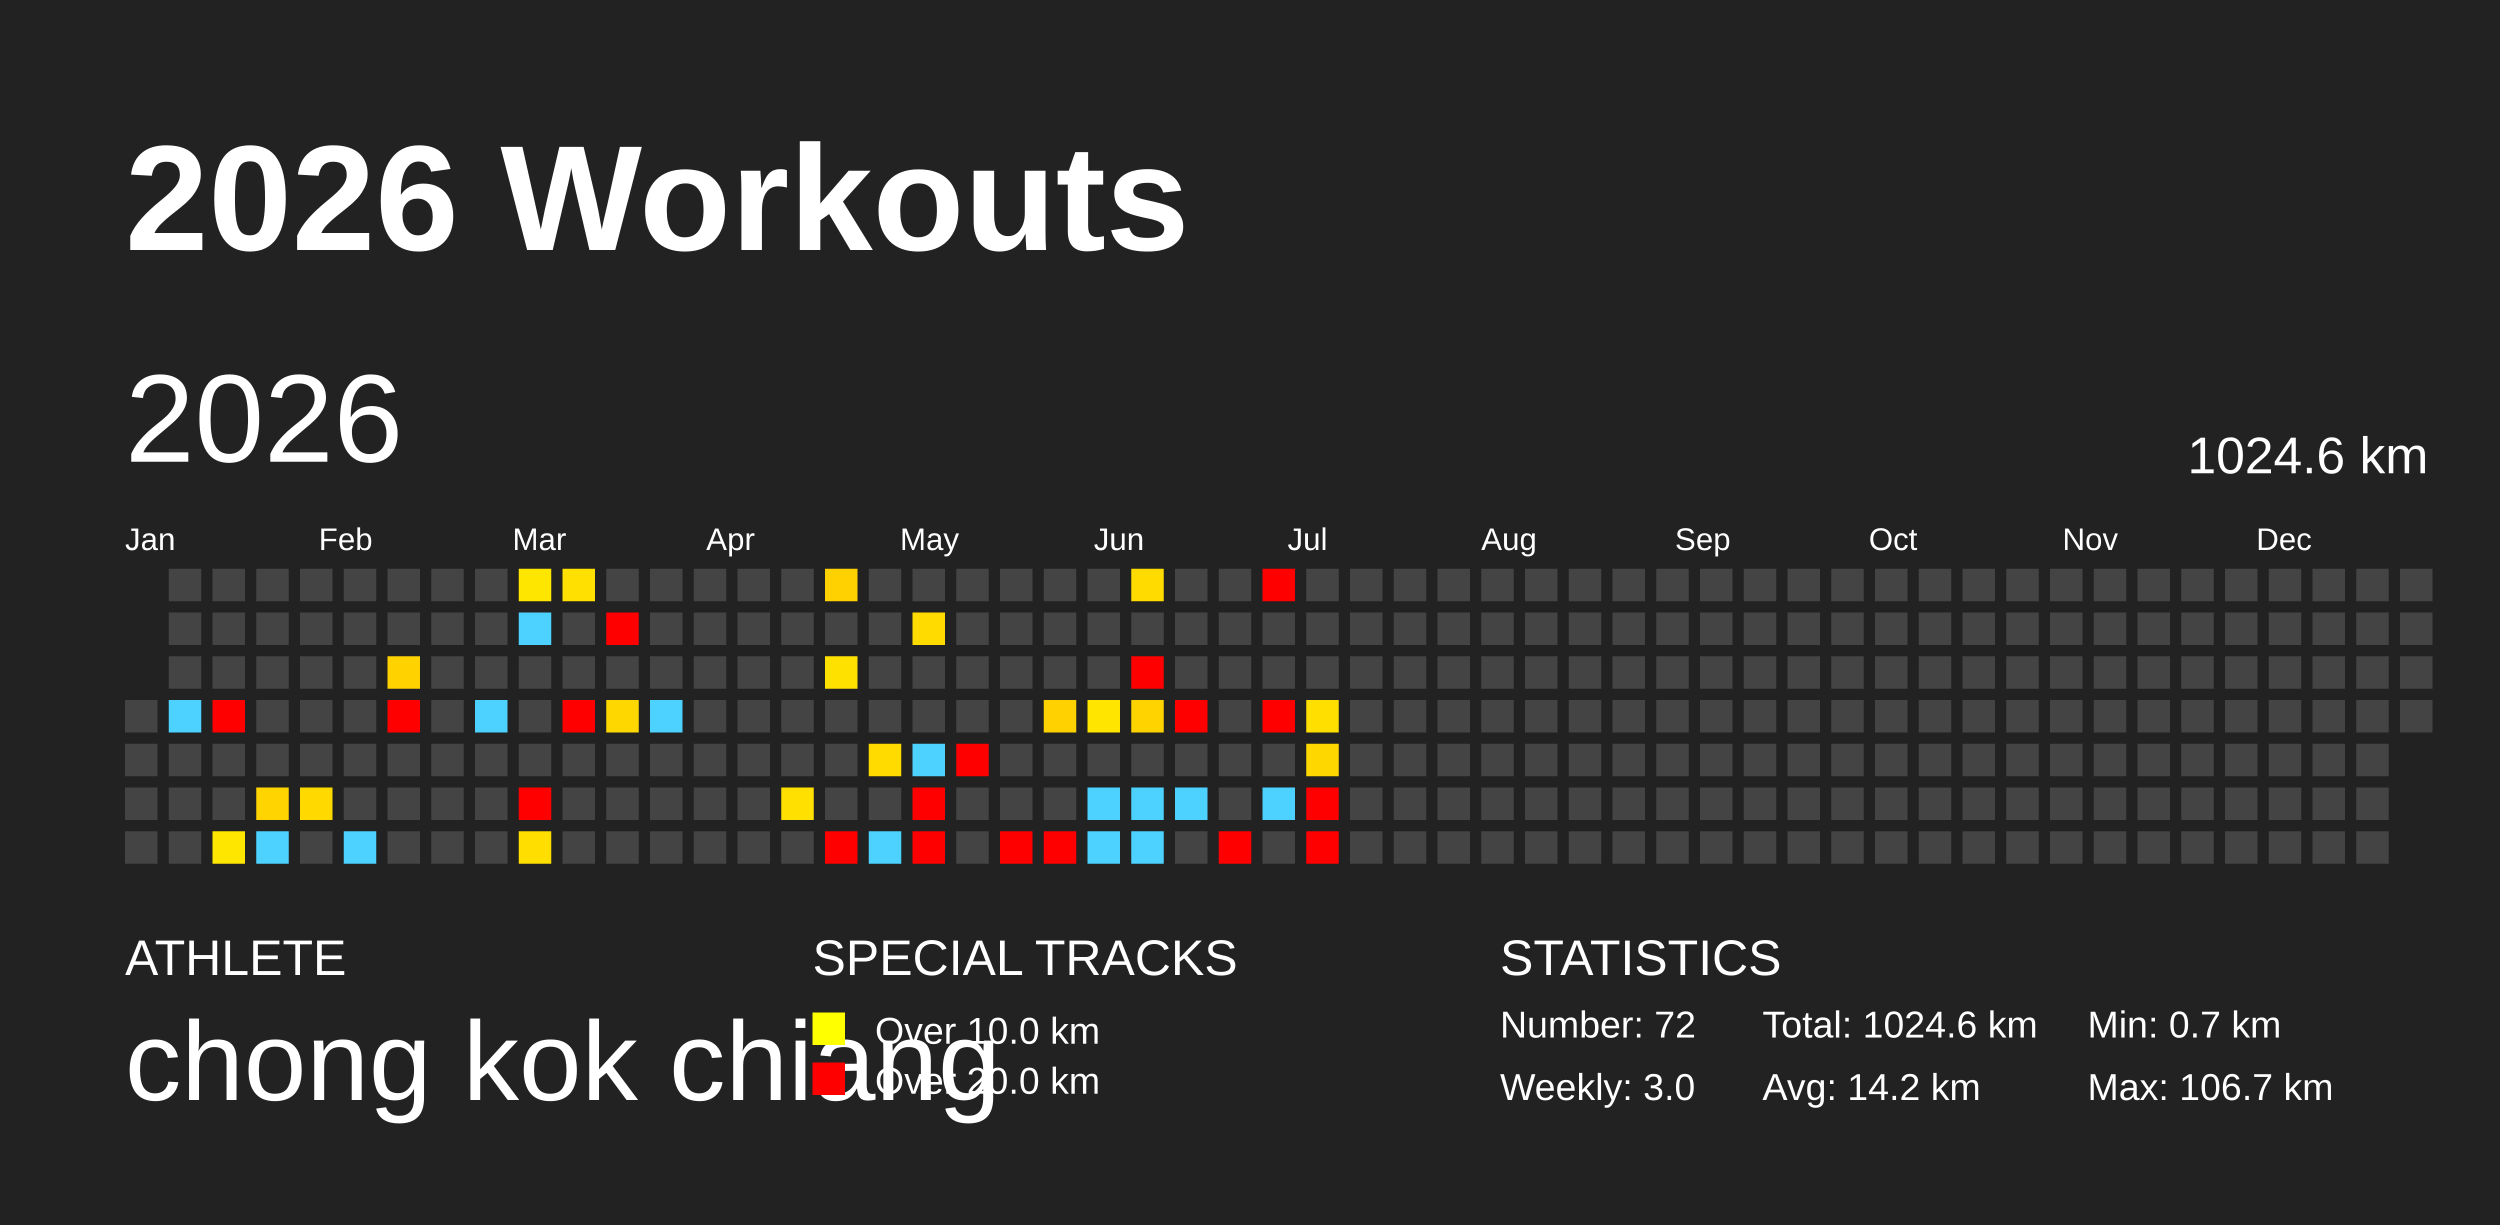
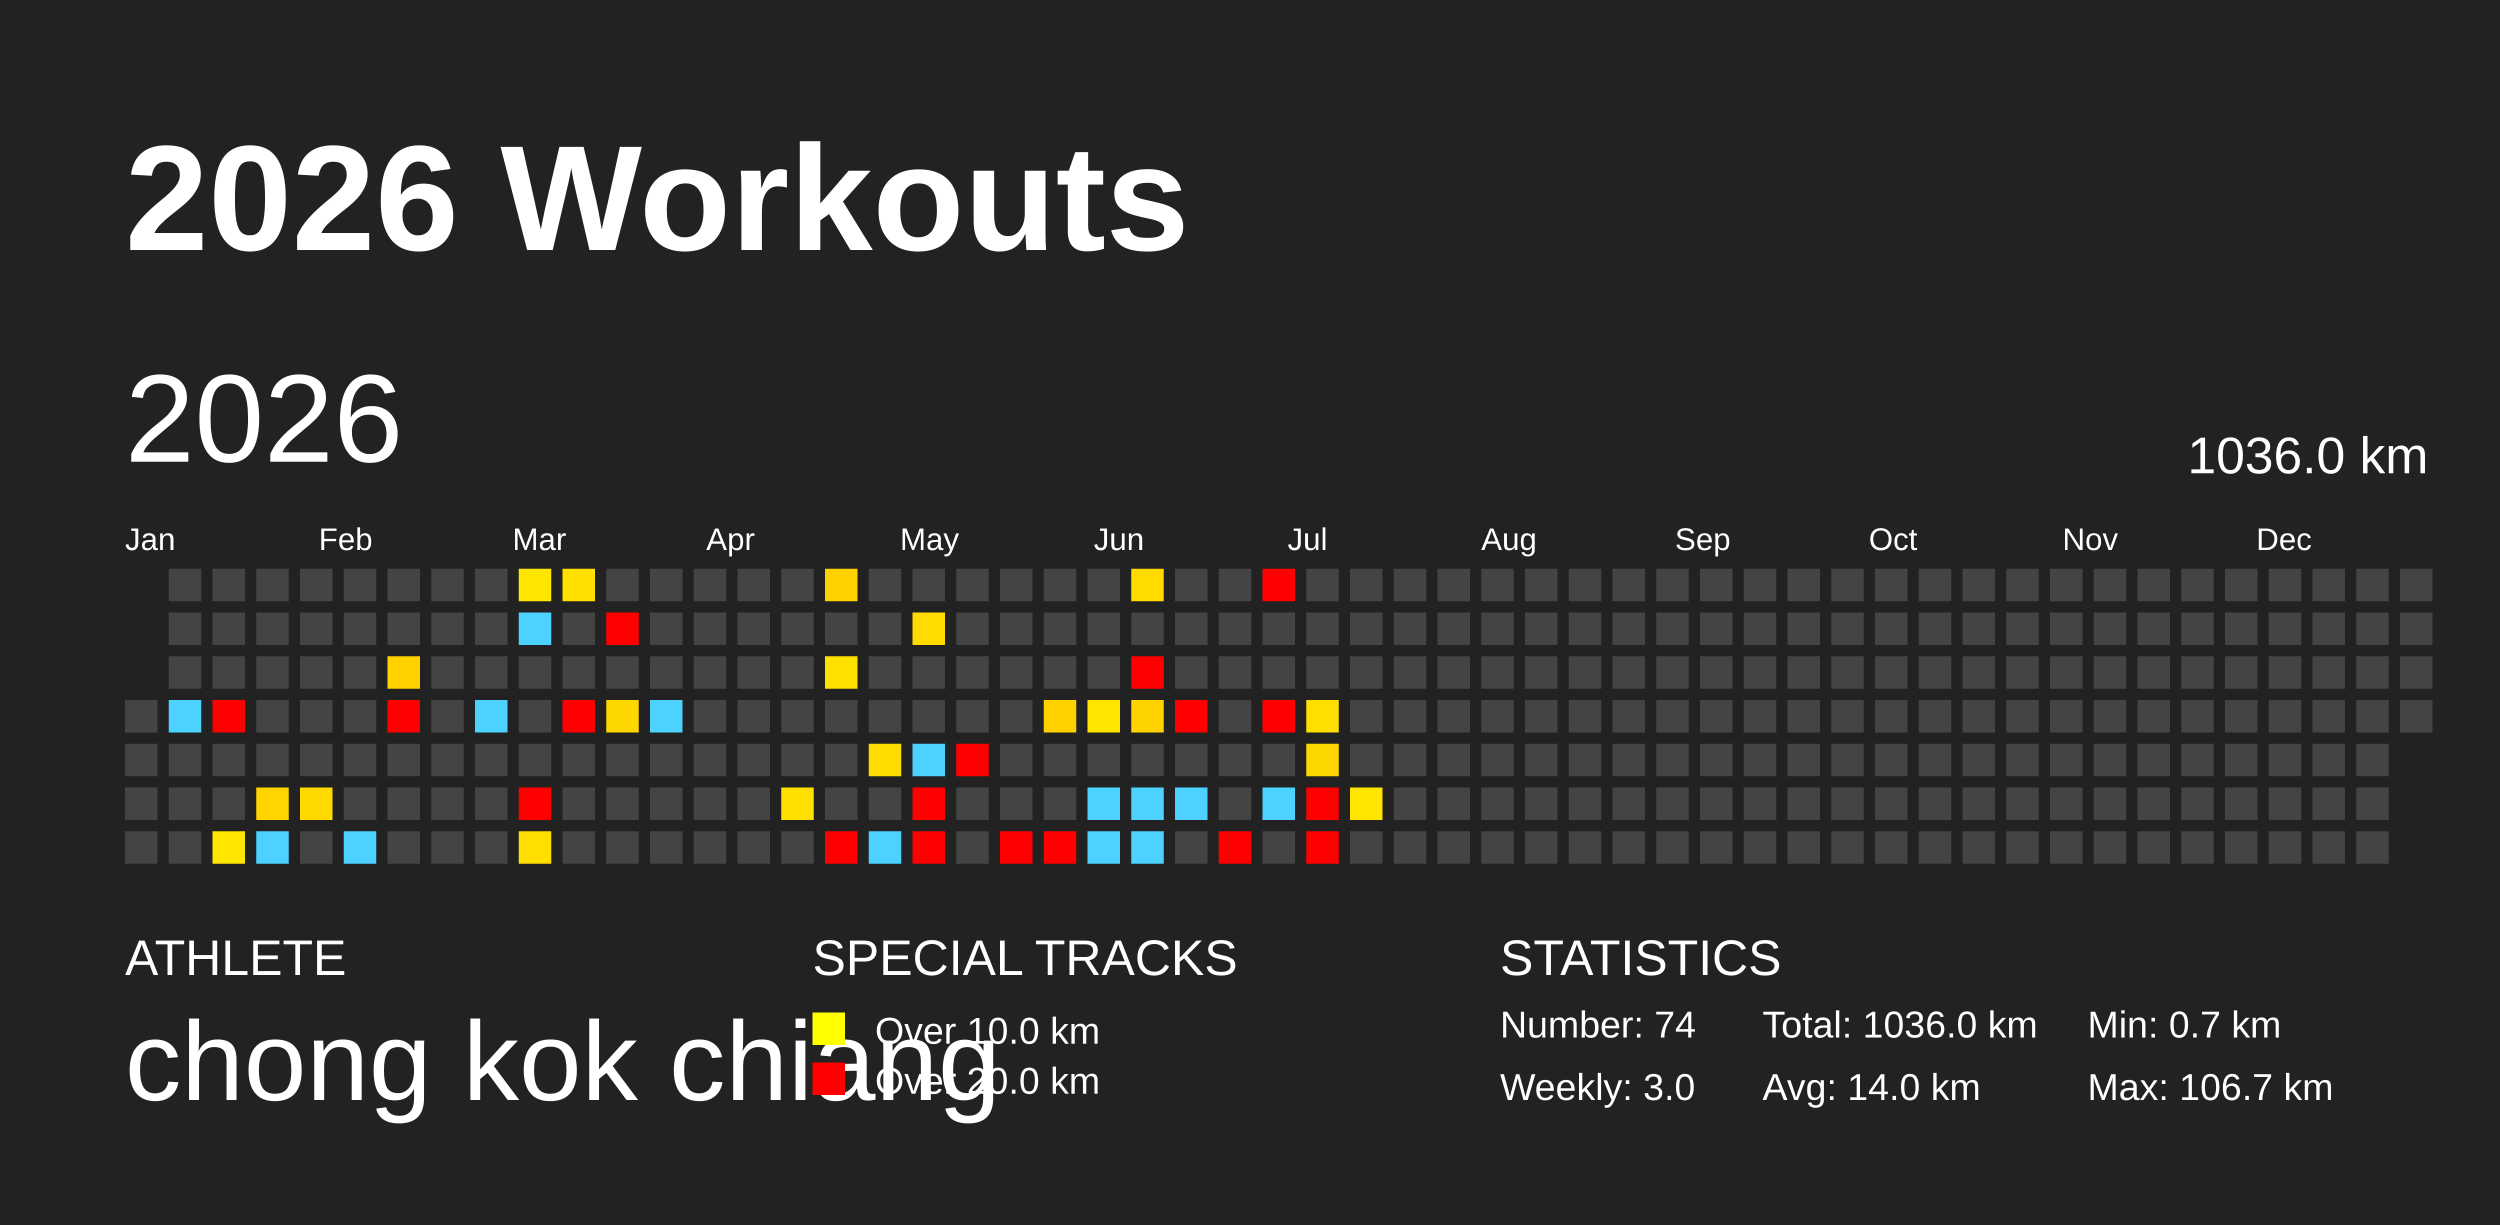
<svg xmlns="http://www.w3.org/2000/svg" baseProfile="full" height="98mm" version="1.1" viewBox="0,0,200,98" width="200mm">
  <defs />
  <rect fill="#222222" height="98" width="200" x="0" y="0" />
  <text fill="#FFFFFF" style="font-size:12px; font-family:Arial; font-weight:bold;" x="10" y="20">2026 Workouts</text>
  <text fill="#FFFFFF" style="font-size:4px; font-family:Arial" x="10" y="78">ATHLETE</text>
  <text fill="#FFFFFF" style="font-size:9px; font-family:Arial" x="10" y="88">chong kok chiang</text>
  <text fill="#FFFFFF" style="font-size:4px; font-family:Arial" x="65" y="78">SPECIAL TRACKS</text>
  <rect fill="yellow" height="2.6" width="2.6" x="65" y="81" />
  <text fill="#FFFFFF" style="font-size:3px; font-family:Arial" x="70" y="83.5">Over 10.0 km</text>
  <rect fill="red" height="2.6" width="2.6" x="65" y="85" />
  <text fill="#FFFFFF" style="font-size:3px; font-family:Arial" x="70" y="87.5">Over 20.0 km</text>
  <text fill="#FFFFFF" style="font-size:4px; font-family:Arial" x="120" y="78">STATISTICS</text>
-   <text fill="#FFFFFF" style="font-size:3px; font-family:Arial" x="120" y="83">Number: 72</text>
+   <text fill="#FFFFFF" style="font-size:3px; font-family:Arial" x="120" y="83">Number: 74</text>
  <text fill="#FFFFFF" style="font-size:3px; font-family:Arial" x="120" y="88">Weekly: 3.0</text>
-   <text fill="#FFFFFF" style="font-size:3px; font-family:Arial" x="141" y="83">Total: 1024.6 km</text>
-   <text fill="#FFFFFF" style="font-size:3px; font-family:Arial" x="141" y="88">Avg: 14.2 km</text>
+   <text fill="#FFFFFF" style="font-size:3px; font-family:Arial" x="141" y="83">Total: 1036.0 km</text>
+   <text fill="#FFFFFF" style="font-size:3px; font-family:Arial" x="141" y="88">Avg: 14.0 km</text>
  <text fill="#FFFFFF" style="font-size:3px; font-family:Arial" x="167" y="83">Min: 0.7 km</text>
  <text fill="#FFFFFF" style="font-size:3px; font-family:Arial" x="167" y="88">Max: 106.7 km</text>
  <text dominant-baseline="hanging" fill="#FFFFFF" style="font-size:10.0px; font-family:Arial;" x="10" y="30">2026</text>
-   <text dominant-baseline="hanging" fill="#FFFFFF" style="font-size:4.125px; font-family:Arial;" x="175" y="35">1024.6 km</text>
+   <text dominant-baseline="hanging" fill="#FFFFFF" style="font-size:4.125px; font-family:Arial;" x="175" y="35">1036.0 km</text>
  <text fill="#FFFFFF" style="font-size:2.5px; font-family:Arial" x="10.0" y="44">Jan</text>
  <text fill="#FFFFFF" style="font-size:2.5px; font-family:Arial" x="25.5" y="44">Feb</text>
  <text fill="#FFFFFF" style="font-size:2.5px; font-family:Arial" x="41.0" y="44">Mar</text>
  <text fill="#FFFFFF" style="font-size:2.5px; font-family:Arial" x="56.5" y="44">Apr</text>
  <text fill="#FFFFFF" style="font-size:2.5px; font-family:Arial" x="72.0" y="44">May</text>
  <text fill="#FFFFFF" style="font-size:2.5px; font-family:Arial" x="87.5" y="44">Jun</text>
  <text fill="#FFFFFF" style="font-size:2.5px; font-family:Arial" x="103.0" y="44">Jul</text>
  <text fill="#FFFFFF" style="font-size:2.5px; font-family:Arial" x="118.5" y="44">Aug</text>
  <text fill="#FFFFFF" style="font-size:2.5px; font-family:Arial" x="134.0" y="44">Sep</text>
  <text fill="#FFFFFF" style="font-size:2.5px; font-family:Arial" x="149.5" y="44">Oct</text>
  <text fill="#FFFFFF" style="font-size:2.5px; font-family:Arial" x="165.0" y="44">Nov</text>
  <text fill="#FFFFFF" style="font-size:2.5px; font-family:Arial" x="180.5" y="44">Dec</text>
  <rect fill="#444444" height="2.6" width="2.6" x="10.0" y="56.0" />
  <rect fill="#444444" height="2.6" width="2.6" x="10.0" y="59.5" />
  <rect fill="#444444" height="2.6" width="2.6" x="10.0" y="63.0" />
  <rect fill="#444444" height="2.6" width="2.6" x="10.0" y="66.5" />
  <rect fill="#444444" height="2.6" width="2.6" x="13.5" y="45.5" />
  <rect fill="#444444" height="2.6" width="2.6" x="13.5" y="49.0" />
  <rect fill="#444444" height="2.6" width="2.6" x="13.5" y="52.5" />
  <rect fill="#4dd2ff" height="2.6" width="2.6" x="13.5" y="56.0" />
  <rect fill="#444444" height="2.6" width="2.6" x="13.5" y="59.5" />
  <rect fill="#444444" height="2.6" width="2.6" x="13.5" y="63.0" />
  <rect fill="#444444" height="2.6" width="2.6" x="13.5" y="66.5" />
  <rect fill="#444444" height="2.6" width="2.6" x="17.0" y="45.5" />
  <rect fill="#444444" height="2.6" width="2.6" x="17.0" y="49.0" />
  <rect fill="#444444" height="2.6" width="2.6" x="17.0" y="52.5" />
  <rect fill="red" height="2.6" width="2.6" x="17.0" y="56.0" />
  <rect fill="#444444" height="2.6" width="2.6" x="17.0" y="59.5" />
  <rect fill="#444444" height="2.6" width="2.6" x="17.0" y="63.0" />
  <rect fill="#ffe600" height="2.6" width="2.6" x="17.0" y="66.5" />
  <rect fill="#444444" height="2.6" width="2.6" x="20.5" y="45.5" />
  <rect fill="#444444" height="2.6" width="2.6" x="20.5" y="49.0" />
  <rect fill="#444444" height="2.6" width="2.6" x="20.5" y="52.5" />
  <rect fill="#444444" height="2.6" width="2.6" x="20.5" y="56.0" />
  <rect fill="#444444" height="2.6" width="2.6" x="20.5" y="59.5" />
  <rect fill="#ffd400" height="2.6" width="2.6" x="20.5" y="63.0" />
  <rect fill="#4dd2ff" height="2.6" width="2.6" x="20.5" y="66.5" />
  <rect fill="#444444" height="2.6" width="2.6" x="24.0" y="45.5" />
  <rect fill="#444444" height="2.6" width="2.6" x="24.0" y="49.0" />
  <rect fill="#444444" height="2.6" width="2.6" x="24.0" y="52.5" />
  <rect fill="#444444" height="2.6" width="2.6" x="24.0" y="56.0" />
  <rect fill="#444444" height="2.6" width="2.6" x="24.0" y="59.5" />
  <rect fill="#ffd900" height="2.6" width="2.6" x="24.0" y="63.0" />
  <rect fill="#444444" height="2.6" width="2.6" x="24.0" y="66.5" />
  <rect fill="#444444" height="2.6" width="2.6" x="27.5" y="45.5" />
  <rect fill="#444444" height="2.6" width="2.6" x="27.5" y="49.0" />
  <rect fill="#444444" height="2.6" width="2.6" x="27.5" y="52.5" />
  <rect fill="#444444" height="2.6" width="2.6" x="27.5" y="56.0" />
  <rect fill="#444444" height="2.6" width="2.6" x="27.5" y="59.5" />
  <rect fill="#444444" height="2.6" width="2.6" x="27.5" y="63.0" />
  <rect fill="#4dd2ff" height="2.6" width="2.6" x="27.5" y="66.5" />
  <rect fill="#444444" height="2.6" width="2.6" x="31.0" y="45.5" />
  <rect fill="#444444" height="2.6" width="2.6" x="31.0" y="49.0" />
  <rect fill="#ffd200" height="2.6" width="2.6" x="31.0" y="52.5" />
  <rect fill="red" height="2.6" width="2.6" x="31.0" y="56.0" />
  <rect fill="#444444" height="2.6" width="2.6" x="31.0" y="59.5" />
  <rect fill="#444444" height="2.6" width="2.6" x="31.0" y="63.0" />
  <rect fill="#444444" height="2.6" width="2.6" x="31.0" y="66.5" />
  <rect fill="#444444" height="2.6" width="2.6" x="34.5" y="45.5" />
  <rect fill="#444444" height="2.6" width="2.6" x="34.5" y="49.0" />
  <rect fill="#444444" height="2.6" width="2.6" x="34.5" y="52.5" />
  <rect fill="#444444" height="2.6" width="2.6" x="34.5" y="56.0" />
  <rect fill="#444444" height="2.6" width="2.6" x="34.5" y="59.5" />
  <rect fill="#444444" height="2.6" width="2.6" x="34.5" y="63.0" />
  <rect fill="#444444" height="2.6" width="2.6" x="34.5" y="66.5" />
  <rect fill="#444444" height="2.6" width="2.6" x="38.0" y="45.5" />
  <rect fill="#444444" height="2.6" width="2.6" x="38.0" y="49.0" />
  <rect fill="#444444" height="2.6" width="2.6" x="38.0" y="52.5" />
  <rect fill="#4dd2ff" height="2.6" width="2.6" x="38.0" y="56.0" />
  <rect fill="#444444" height="2.6" width="2.6" x="38.0" y="59.5" />
  <rect fill="#444444" height="2.6" width="2.6" x="38.0" y="63.0" />
  <rect fill="#444444" height="2.6" width="2.6" x="38.0" y="66.5" />
  <rect fill="#ffe600" height="2.6" width="2.6" x="41.5" y="45.5" />
  <rect fill="#4dd2ff" height="2.6" width="2.6" x="41.5" y="49.0" />
  <rect fill="#444444" height="2.6" width="2.6" x="41.5" y="52.5" />
  <rect fill="#444444" height="2.6" width="2.6" x="41.5" y="56.0" />
  <rect fill="#444444" height="2.6" width="2.6" x="41.5" y="59.5" />
  <rect fill="red" height="2.6" width="2.6" x="41.5" y="63.0" />
  <rect fill="#ffde00" height="2.6" width="2.6" x="41.5" y="66.5" />
  <rect fill="#ffe000" height="2.6" width="2.6" x="45.0" y="45.5" />
  <rect fill="#444444" height="2.6" width="2.6" x="45.0" y="49.0" />
  <rect fill="#444444" height="2.6" width="2.6" x="45.0" y="52.5" />
  <rect fill="red" height="2.6" width="2.6" x="45.0" y="56.0" />
  <rect fill="#444444" height="2.6" width="2.6" x="45.0" y="59.5" />
  <rect fill="#444444" height="2.6" width="2.6" x="45.0" y="63.0" />
  <rect fill="#444444" height="2.6" width="2.6" x="45.0" y="66.5" />
  <rect fill="#444444" height="2.6" width="2.6" x="48.5" y="45.5" />
  <rect fill="red" height="2.6" width="2.6" x="48.5" y="49.0" />
  <rect fill="#444444" height="2.6" width="2.6" x="48.5" y="52.5" />
  <rect fill="#ffd700" height="2.6" width="2.6" x="48.5" y="56.0" />
  <rect fill="#444444" height="2.6" width="2.6" x="48.5" y="59.5" />
  <rect fill="#444444" height="2.6" width="2.6" x="48.5" y="63.0" />
  <rect fill="#444444" height="2.6" width="2.6" x="48.5" y="66.5" />
  <rect fill="#444444" height="2.6" width="2.6" x="52.0" y="45.5" />
  <rect fill="#444444" height="2.6" width="2.6" x="52.0" y="49.0" />
  <rect fill="#444444" height="2.6" width="2.6" x="52.0" y="52.5" />
  <rect fill="#4dd2ff" height="2.6" width="2.6" x="52.0" y="56.0" />
  <rect fill="#444444" height="2.6" width="2.6" x="52.0" y="59.5" />
  <rect fill="#444444" height="2.6" width="2.6" x="52.0" y="63.0" />
  <rect fill="#444444" height="2.6" width="2.6" x="52.0" y="66.5" />
  <rect fill="#444444" height="2.6" width="2.6" x="55.5" y="45.5" />
  <rect fill="#444444" height="2.6" width="2.6" x="55.5" y="49.0" />
  <rect fill="#444444" height="2.6" width="2.6" x="55.5" y="52.5" />
  <rect fill="#444444" height="2.6" width="2.6" x="55.5" y="56.0" />
  <rect fill="#444444" height="2.6" width="2.6" x="55.5" y="59.5" />
  <rect fill="#444444" height="2.6" width="2.6" x="55.5" y="63.0" />
  <rect fill="#444444" height="2.6" width="2.6" x="55.5" y="66.5" />
  <rect fill="#444444" height="2.6" width="2.6" x="59.0" y="45.5" />
  <rect fill="#444444" height="2.6" width="2.6" x="59.0" y="49.0" />
  <rect fill="#444444" height="2.6" width="2.6" x="59.0" y="52.5" />
  <rect fill="#444444" height="2.6" width="2.6" x="59.0" y="56.0" />
  <rect fill="#444444" height="2.6" width="2.6" x="59.0" y="59.5" />
  <rect fill="#444444" height="2.6" width="2.6" x="59.0" y="63.0" />
  <rect fill="#444444" height="2.6" width="2.6" x="59.0" y="66.5" />
  <rect fill="#444444" height="2.6" width="2.6" x="62.5" y="45.5" />
  <rect fill="#444444" height="2.6" width="2.6" x="62.5" y="49.0" />
  <rect fill="#444444" height="2.6" width="2.6" x="62.5" y="52.5" />
  <rect fill="#444444" height="2.6" width="2.6" x="62.5" y="56.0" />
  <rect fill="#444444" height="2.6" width="2.6" x="62.5" y="59.5" />
  <rect fill="#ffe000" height="2.6" width="2.6" x="62.5" y="63.0" />
  <rect fill="#444444" height="2.6" width="2.6" x="62.5" y="66.5" />
  <rect fill="#ffd100" height="2.6" width="2.6" x="66.0" y="45.5" />
  <rect fill="#444444" height="2.6" width="2.6" x="66.0" y="49.0" />
  <rect fill="#ffe100" height="2.6" width="2.6" x="66.0" y="52.5" />
  <rect fill="#444444" height="2.6" width="2.6" x="66.0" y="56.0" />
  <rect fill="#444444" height="2.6" width="2.6" x="66.0" y="59.5" />
  <rect fill="#444444" height="2.6" width="2.6" x="66.0" y="63.0" />
  <rect fill="red" height="2.6" width="2.6" x="66.0" y="66.5" />
  <rect fill="#444444" height="2.6" width="2.6" x="69.5" y="45.5" />
  <rect fill="#444444" height="2.6" width="2.6" x="69.5" y="49.0" />
  <rect fill="#444444" height="2.6" width="2.6" x="69.5" y="52.5" />
  <rect fill="#444444" height="2.6" width="2.6" x="69.5" y="56.0" />
  <rect fill="#ffdb00" height="2.6" width="2.6" x="69.5" y="59.5" />
  <rect fill="#444444" height="2.6" width="2.6" x="69.5" y="63.0" />
  <rect fill="#4dd2ff" height="2.6" width="2.6" x="69.5" y="66.5" />
  <rect fill="#444444" height="2.6" width="2.6" x="73.0" y="45.5" />
  <rect fill="#ffdb00" height="2.6" width="2.6" x="73.0" y="49.0" />
  <rect fill="#444444" height="2.6" width="2.6" x="73.0" y="52.5" />
  <rect fill="#444444" height="2.6" width="2.6" x="73.0" y="56.0" />
  <rect fill="#4dd2ff" height="2.6" width="2.6" x="73.0" y="59.5" />
  <rect fill="red" height="2.6" width="2.6" x="73.0" y="63.0" />
  <rect fill="red" height="2.6" width="2.6" x="73.0" y="66.5" />
  <rect fill="#444444" height="2.6" width="2.6" x="76.5" y="45.5" />
  <rect fill="#444444" height="2.6" width="2.6" x="76.5" y="49.0" />
  <rect fill="#444444" height="2.6" width="2.6" x="76.5" y="52.5" />
  <rect fill="#444444" height="2.6" width="2.6" x="76.5" y="56.0" />
  <rect fill="red" height="2.6" width="2.6" x="76.5" y="59.5" />
  <rect fill="#444444" height="2.6" width="2.6" x="76.5" y="63.0" />
  <rect fill="#444444" height="2.6" width="2.6" x="76.5" y="66.5" />
  <rect fill="#444444" height="2.6" width="2.6" x="80.0" y="45.5" />
  <rect fill="#444444" height="2.6" width="2.6" x="80.0" y="49.0" />
  <rect fill="#444444" height="2.6" width="2.6" x="80.0" y="52.5" />
  <rect fill="#444444" height="2.6" width="2.6" x="80.0" y="56.0" />
  <rect fill="#444444" height="2.6" width="2.6" x="80.0" y="59.5" />
  <rect fill="#444444" height="2.6" width="2.6" x="80.0" y="63.0" />
  <rect fill="red" height="2.6" width="2.6" x="80.0" y="66.5" />
  <rect fill="#444444" height="2.6" width="2.6" x="83.5" y="45.5" />
  <rect fill="#444444" height="2.6" width="2.6" x="83.5" y="49.0" />
  <rect fill="#444444" height="2.6" width="2.6" x="83.5" y="52.5" />
  <rect fill="#ffd100" height="2.6" width="2.6" x="83.5" y="56.0" />
  <rect fill="#444444" height="2.6" width="2.6" x="83.5" y="59.5" />
  <rect fill="#444444" height="2.6" width="2.6" x="83.5" y="63.0" />
  <rect fill="red" height="2.6" width="2.6" x="83.5" y="66.5" />
  <rect fill="#444444" height="2.6" width="2.6" x="87.0" y="45.5" />
  <rect fill="#444444" height="2.6" width="2.6" x="87.0" y="49.0" />
  <rect fill="#444444" height="2.6" width="2.6" x="87.0" y="52.5" />
  <rect fill="#ffe500" height="2.6" width="2.6" x="87.0" y="56.0" />
  <rect fill="#444444" height="2.6" width="2.6" x="87.0" y="59.5" />
  <rect fill="#4dd2ff" height="2.6" width="2.6" x="87.0" y="63.0" />
  <rect fill="#4dd2ff" height="2.6" width="2.6" x="87.0" y="66.5" />
  <rect fill="#ffdb00" height="2.6" width="2.6" x="90.5" y="45.5" />
  <rect fill="#444444" height="2.6" width="2.6" x="90.5" y="49.0" />
  <rect fill="red" height="2.6" width="2.6" x="90.5" y="52.5" />
  <rect fill="#ffd300" height="2.6" width="2.6" x="90.5" y="56.0" />
  <rect fill="#444444" height="2.6" width="2.6" x="90.5" y="59.5" />
  <rect fill="#4dd2ff" height="2.6" width="2.6" x="90.5" y="63.0" />
  <rect fill="#4dd2ff" height="2.6" width="2.6" x="90.5" y="66.5" />
  <rect fill="#444444" height="2.6" width="2.6" x="94.0" y="45.5" />
  <rect fill="#444444" height="2.6" width="2.6" x="94.0" y="49.0" />
  <rect fill="#444444" height="2.6" width="2.6" x="94.0" y="52.5" />
  <rect fill="red" height="2.6" width="2.6" x="94.0" y="56.0" />
  <rect fill="#444444" height="2.6" width="2.6" x="94.0" y="59.5" />
  <rect fill="#4dd2ff" height="2.6" width="2.6" x="94.0" y="63.0" />
  <rect fill="#444444" height="2.6" width="2.6" x="94.0" y="66.5" />
  <rect fill="#444444" height="2.6" width="2.6" x="97.5" y="45.5" />
  <rect fill="#444444" height="2.6" width="2.6" x="97.5" y="49.0" />
  <rect fill="#444444" height="2.6" width="2.6" x="97.5" y="52.5" />
  <rect fill="#444444" height="2.6" width="2.6" x="97.5" y="56.0" />
  <rect fill="#444444" height="2.6" width="2.6" x="97.5" y="59.5" />
  <rect fill="#444444" height="2.6" width="2.6" x="97.5" y="63.0" />
  <rect fill="red" height="2.6" width="2.6" x="97.5" y="66.5" />
  <rect fill="red" height="2.6" width="2.6" x="101.0" y="45.5" />
  <rect fill="#444444" height="2.6" width="2.6" x="101.0" y="49.0" />
  <rect fill="#444444" height="2.6" width="2.6" x="101.0" y="52.5" />
  <rect fill="red" height="2.6" width="2.6" x="101.0" y="56.0" />
  <rect fill="#444444" height="2.6" width="2.6" x="101.0" y="59.5" />
  <rect fill="#4dd2ff" height="2.6" width="2.6" x="101.0" y="63.0" />
  <rect fill="#444444" height="2.6" width="2.6" x="101.0" y="66.5" />
  <rect fill="#444444" height="2.6" width="2.6" x="104.5" y="45.5" />
  <rect fill="#444444" height="2.6" width="2.6" x="104.5" y="49.0" />
  <rect fill="#444444" height="2.6" width="2.6" x="104.5" y="52.5" />
  <rect fill="#ffdf00" height="2.6" width="2.6" x="104.5" y="56.0" />
  <rect fill="#ffd700" height="2.6" width="2.6" x="104.5" y="59.5" />
  <rect fill="red" height="2.6" width="2.6" x="104.5" y="63.0" />
  <rect fill="red" height="2.6" width="2.6" x="104.5" y="66.5" />
  <rect fill="#444444" height="2.6" width="2.6" x="108.0" y="45.5" />
  <rect fill="#444444" height="2.6" width="2.6" x="108.0" y="49.0" />
  <rect fill="#444444" height="2.6" width="2.6" x="108.0" y="52.5" />
  <rect fill="#444444" height="2.6" width="2.6" x="108.0" y="56.0" />
  <rect fill="#444444" height="2.6" width="2.6" x="108.0" y="59.5" />
-   <rect fill="#444444" height="2.6" width="2.6" x="108.0" y="63.0" />
+   <rect fill="#ffe500" height="2.6" width="2.6" x="108.0" y="63.0" />
  <rect fill="#444444" height="2.6" width="2.6" x="108.0" y="66.5" />
  <rect fill="#444444" height="2.6" width="2.6" x="111.5" y="45.5" />
  <rect fill="#444444" height="2.6" width="2.6" x="111.5" y="49.0" />
  <rect fill="#444444" height="2.6" width="2.6" x="111.5" y="52.5" />
  <rect fill="#444444" height="2.6" width="2.6" x="111.5" y="56.0" />
  <rect fill="#444444" height="2.6" width="2.6" x="111.5" y="59.5" />
  <rect fill="#444444" height="2.6" width="2.6" x="111.5" y="63.0" />
  <rect fill="#444444" height="2.6" width="2.6" x="111.5" y="66.5" />
  <rect fill="#444444" height="2.6" width="2.6" x="115.0" y="45.5" />
  <rect fill="#444444" height="2.6" width="2.6" x="115.0" y="49.0" />
  <rect fill="#444444" height="2.6" width="2.6" x="115.0" y="52.5" />
  <rect fill="#444444" height="2.6" width="2.6" x="115.0" y="56.0" />
  <rect fill="#444444" height="2.6" width="2.6" x="115.0" y="59.5" />
  <rect fill="#444444" height="2.6" width="2.6" x="115.0" y="63.0" />
  <rect fill="#444444" height="2.6" width="2.6" x="115.0" y="66.5" />
  <rect fill="#444444" height="2.6" width="2.6" x="118.5" y="45.5" />
  <rect fill="#444444" height="2.6" width="2.6" x="118.5" y="49.0" />
  <rect fill="#444444" height="2.6" width="2.6" x="118.5" y="52.5" />
  <rect fill="#444444" height="2.6" width="2.6" x="118.5" y="56.0" />
  <rect fill="#444444" height="2.6" width="2.6" x="118.5" y="59.5" />
  <rect fill="#444444" height="2.6" width="2.6" x="118.5" y="63.0" />
  <rect fill="#444444" height="2.6" width="2.6" x="118.5" y="66.5" />
  <rect fill="#444444" height="2.6" width="2.6" x="122.0" y="45.5" />
  <rect fill="#444444" height="2.6" width="2.6" x="122.0" y="49.0" />
  <rect fill="#444444" height="2.6" width="2.6" x="122.0" y="52.5" />
  <rect fill="#444444" height="2.6" width="2.6" x="122.0" y="56.0" />
  <rect fill="#444444" height="2.6" width="2.6" x="122.0" y="59.5" />
  <rect fill="#444444" height="2.6" width="2.6" x="122.0" y="63.0" />
  <rect fill="#444444" height="2.6" width="2.6" x="122.0" y="66.5" />
  <rect fill="#444444" height="2.6" width="2.6" x="125.5" y="45.5" />
  <rect fill="#444444" height="2.6" width="2.6" x="125.5" y="49.0" />
  <rect fill="#444444" height="2.6" width="2.6" x="125.5" y="52.5" />
  <rect fill="#444444" height="2.6" width="2.6" x="125.5" y="56.0" />
  <rect fill="#444444" height="2.6" width="2.6" x="125.5" y="59.5" />
  <rect fill="#444444" height="2.6" width="2.6" x="125.5" y="63.0" />
  <rect fill="#444444" height="2.6" width="2.6" x="125.5" y="66.5" />
  <rect fill="#444444" height="2.6" width="2.6" x="129.0" y="45.5" />
  <rect fill="#444444" height="2.6" width="2.6" x="129.0" y="49.0" />
  <rect fill="#444444" height="2.6" width="2.6" x="129.0" y="52.5" />
  <rect fill="#444444" height="2.6" width="2.6" x="129.0" y="56.0" />
  <rect fill="#444444" height="2.6" width="2.6" x="129.0" y="59.5" />
  <rect fill="#444444" height="2.6" width="2.6" x="129.0" y="63.0" />
  <rect fill="#444444" height="2.6" width="2.6" x="129.0" y="66.5" />
  <rect fill="#444444" height="2.6" width="2.6" x="132.5" y="45.5" />
  <rect fill="#444444" height="2.6" width="2.6" x="132.5" y="49.0" />
  <rect fill="#444444" height="2.6" width="2.6" x="132.5" y="52.5" />
  <rect fill="#444444" height="2.6" width="2.6" x="132.5" y="56.0" />
  <rect fill="#444444" height="2.6" width="2.6" x="132.5" y="59.5" />
  <rect fill="#444444" height="2.6" width="2.6" x="132.5" y="63.0" />
  <rect fill="#444444" height="2.6" width="2.6" x="132.5" y="66.5" />
  <rect fill="#444444" height="2.6" width="2.6" x="136.0" y="45.5" />
  <rect fill="#444444" height="2.6" width="2.6" x="136.0" y="49.0" />
  <rect fill="#444444" height="2.6" width="2.6" x="136.0" y="52.5" />
  <rect fill="#444444" height="2.6" width="2.6" x="136.0" y="56.0" />
  <rect fill="#444444" height="2.6" width="2.6" x="136.0" y="59.5" />
  <rect fill="#444444" height="2.6" width="2.6" x="136.0" y="63.0" />
  <rect fill="#444444" height="2.6" width="2.6" x="136.0" y="66.5" />
  <rect fill="#444444" height="2.6" width="2.6" x="139.5" y="45.5" />
  <rect fill="#444444" height="2.6" width="2.6" x="139.5" y="49.0" />
  <rect fill="#444444" height="2.6" width="2.6" x="139.5" y="52.5" />
  <rect fill="#444444" height="2.6" width="2.6" x="139.5" y="56.0" />
  <rect fill="#444444" height="2.6" width="2.6" x="139.5" y="59.5" />
  <rect fill="#444444" height="2.6" width="2.6" x="139.5" y="63.0" />
  <rect fill="#444444" height="2.6" width="2.6" x="139.5" y="66.5" />
  <rect fill="#444444" height="2.6" width="2.6" x="143.0" y="45.5" />
  <rect fill="#444444" height="2.6" width="2.6" x="143.0" y="49.0" />
  <rect fill="#444444" height="2.6" width="2.6" x="143.0" y="52.5" />
  <rect fill="#444444" height="2.6" width="2.6" x="143.0" y="56.0" />
  <rect fill="#444444" height="2.6" width="2.6" x="143.0" y="59.5" />
  <rect fill="#444444" height="2.6" width="2.6" x="143.0" y="63.0" />
  <rect fill="#444444" height="2.6" width="2.6" x="143.0" y="66.5" />
  <rect fill="#444444" height="2.6" width="2.6" x="146.5" y="45.5" />
  <rect fill="#444444" height="2.6" width="2.6" x="146.5" y="49.0" />
  <rect fill="#444444" height="2.6" width="2.6" x="146.5" y="52.5" />
  <rect fill="#444444" height="2.6" width="2.6" x="146.5" y="56.0" />
  <rect fill="#444444" height="2.6" width="2.6" x="146.5" y="59.5" />
  <rect fill="#444444" height="2.6" width="2.6" x="146.5" y="63.0" />
  <rect fill="#444444" height="2.6" width="2.6" x="146.5" y="66.5" />
  <rect fill="#444444" height="2.6" width="2.6" x="150.0" y="45.5" />
  <rect fill="#444444" height="2.6" width="2.6" x="150.0" y="49.0" />
  <rect fill="#444444" height="2.6" width="2.6" x="150.0" y="52.5" />
  <rect fill="#444444" height="2.6" width="2.6" x="150.0" y="56.0" />
  <rect fill="#444444" height="2.6" width="2.6" x="150.0" y="59.5" />
  <rect fill="#444444" height="2.6" width="2.6" x="150.0" y="63.0" />
  <rect fill="#444444" height="2.6" width="2.6" x="150.0" y="66.5" />
  <rect fill="#444444" height="2.6" width="2.6" x="153.5" y="45.5" />
  <rect fill="#444444" height="2.6" width="2.6" x="153.5" y="49.0" />
  <rect fill="#444444" height="2.6" width="2.6" x="153.5" y="52.5" />
  <rect fill="#444444" height="2.6" width="2.6" x="153.5" y="56.0" />
  <rect fill="#444444" height="2.6" width="2.6" x="153.5" y="59.5" />
  <rect fill="#444444" height="2.6" width="2.6" x="153.5" y="63.0" />
  <rect fill="#444444" height="2.6" width="2.6" x="153.5" y="66.5" />
  <rect fill="#444444" height="2.6" width="2.6" x="157.0" y="45.5" />
  <rect fill="#444444" height="2.6" width="2.6" x="157.0" y="49.0" />
  <rect fill="#444444" height="2.6" width="2.6" x="157.0" y="52.5" />
  <rect fill="#444444" height="2.6" width="2.6" x="157.0" y="56.0" />
  <rect fill="#444444" height="2.6" width="2.6" x="157.0" y="59.5" />
  <rect fill="#444444" height="2.6" width="2.6" x="157.0" y="63.0" />
  <rect fill="#444444" height="2.6" width="2.6" x="157.0" y="66.5" />
  <rect fill="#444444" height="2.6" width="2.6" x="160.5" y="45.5" />
  <rect fill="#444444" height="2.6" width="2.6" x="160.5" y="49.0" />
  <rect fill="#444444" height="2.6" width="2.6" x="160.5" y="52.5" />
  <rect fill="#444444" height="2.6" width="2.6" x="160.5" y="56.0" />
  <rect fill="#444444" height="2.6" width="2.6" x="160.5" y="59.5" />
  <rect fill="#444444" height="2.6" width="2.6" x="160.5" y="63.0" />
  <rect fill="#444444" height="2.6" width="2.6" x="160.5" y="66.5" />
  <rect fill="#444444" height="2.6" width="2.6" x="164.0" y="45.5" />
  <rect fill="#444444" height="2.6" width="2.6" x="164.0" y="49.0" />
  <rect fill="#444444" height="2.6" width="2.6" x="164.0" y="52.5" />
  <rect fill="#444444" height="2.6" width="2.6" x="164.0" y="56.0" />
  <rect fill="#444444" height="2.6" width="2.6" x="164.0" y="59.5" />
  <rect fill="#444444" height="2.6" width="2.6" x="164.0" y="63.0" />
  <rect fill="#444444" height="2.6" width="2.6" x="164.0" y="66.5" />
  <rect fill="#444444" height="2.6" width="2.6" x="167.5" y="45.5" />
  <rect fill="#444444" height="2.6" width="2.6" x="167.5" y="49.0" />
  <rect fill="#444444" height="2.6" width="2.6" x="167.5" y="52.5" />
  <rect fill="#444444" height="2.6" width="2.6" x="167.5" y="56.0" />
  <rect fill="#444444" height="2.6" width="2.6" x="167.5" y="59.5" />
  <rect fill="#444444" height="2.6" width="2.6" x="167.5" y="63.0" />
  <rect fill="#444444" height="2.6" width="2.6" x="167.5" y="66.5" />
  <rect fill="#444444" height="2.6" width="2.6" x="171.0" y="45.5" />
  <rect fill="#444444" height="2.6" width="2.6" x="171.0" y="49.0" />
  <rect fill="#444444" height="2.6" width="2.6" x="171.0" y="52.5" />
  <rect fill="#444444" height="2.6" width="2.6" x="171.0" y="56.0" />
  <rect fill="#444444" height="2.6" width="2.6" x="171.0" y="59.5" />
  <rect fill="#444444" height="2.6" width="2.6" x="171.0" y="63.0" />
  <rect fill="#444444" height="2.6" width="2.6" x="171.0" y="66.5" />
  <rect fill="#444444" height="2.6" width="2.6" x="174.5" y="45.5" />
  <rect fill="#444444" height="2.6" width="2.6" x="174.5" y="49.0" />
  <rect fill="#444444" height="2.6" width="2.6" x="174.5" y="52.5" />
  <rect fill="#444444" height="2.6" width="2.6" x="174.5" y="56.0" />
  <rect fill="#444444" height="2.6" width="2.6" x="174.5" y="59.5" />
  <rect fill="#444444" height="2.6" width="2.6" x="174.5" y="63.0" />
  <rect fill="#444444" height="2.6" width="2.6" x="174.5" y="66.5" />
  <rect fill="#444444" height="2.6" width="2.6" x="178.0" y="45.5" />
  <rect fill="#444444" height="2.6" width="2.6" x="178.0" y="49.0" />
  <rect fill="#444444" height="2.6" width="2.6" x="178.0" y="52.5" />
  <rect fill="#444444" height="2.6" width="2.6" x="178.0" y="56.0" />
  <rect fill="#444444" height="2.6" width="2.6" x="178.0" y="59.5" />
  <rect fill="#444444" height="2.6" width="2.6" x="178.0" y="63.0" />
  <rect fill="#444444" height="2.6" width="2.6" x="178.0" y="66.5" />
  <rect fill="#444444" height="2.6" width="2.6" x="181.5" y="45.5" />
  <rect fill="#444444" height="2.6" width="2.6" x="181.5" y="49.0" />
  <rect fill="#444444" height="2.6" width="2.6" x="181.5" y="52.5" />
  <rect fill="#444444" height="2.6" width="2.6" x="181.5" y="56.0" />
  <rect fill="#444444" height="2.6" width="2.6" x="181.5" y="59.5" />
  <rect fill="#444444" height="2.6" width="2.6" x="181.5" y="63.0" />
  <rect fill="#444444" height="2.6" width="2.6" x="181.5" y="66.5" />
  <rect fill="#444444" height="2.6" width="2.6" x="185.0" y="45.5" />
  <rect fill="#444444" height="2.6" width="2.6" x="185.0" y="49.0" />
  <rect fill="#444444" height="2.6" width="2.6" x="185.0" y="52.5" />
  <rect fill="#444444" height="2.6" width="2.6" x="185.0" y="56.0" />
  <rect fill="#444444" height="2.6" width="2.6" x="185.0" y="59.5" />
  <rect fill="#444444" height="2.6" width="2.6" x="185.0" y="63.0" />
  <rect fill="#444444" height="2.6" width="2.6" x="185.0" y="66.5" />
  <rect fill="#444444" height="2.6" width="2.6" x="188.5" y="45.5" />
  <rect fill="#444444" height="2.6" width="2.6" x="188.5" y="49.0" />
  <rect fill="#444444" height="2.6" width="2.6" x="188.5" y="52.5" />
  <rect fill="#444444" height="2.6" width="2.6" x="188.5" y="56.0" />
  <rect fill="#444444" height="2.6" width="2.6" x="188.5" y="59.5" />
  <rect fill="#444444" height="2.6" width="2.6" x="188.5" y="63.0" />
  <rect fill="#444444" height="2.6" width="2.6" x="188.5" y="66.5" />
  <rect fill="#444444" height="2.6" width="2.6" x="192.0" y="45.5" />
  <rect fill="#444444" height="2.6" width="2.6" x="192.0" y="49.0" />
  <rect fill="#444444" height="2.6" width="2.6" x="192.0" y="52.5" />
  <rect fill="#444444" height="2.6" width="2.6" x="192.0" y="56.0" />
</svg>
